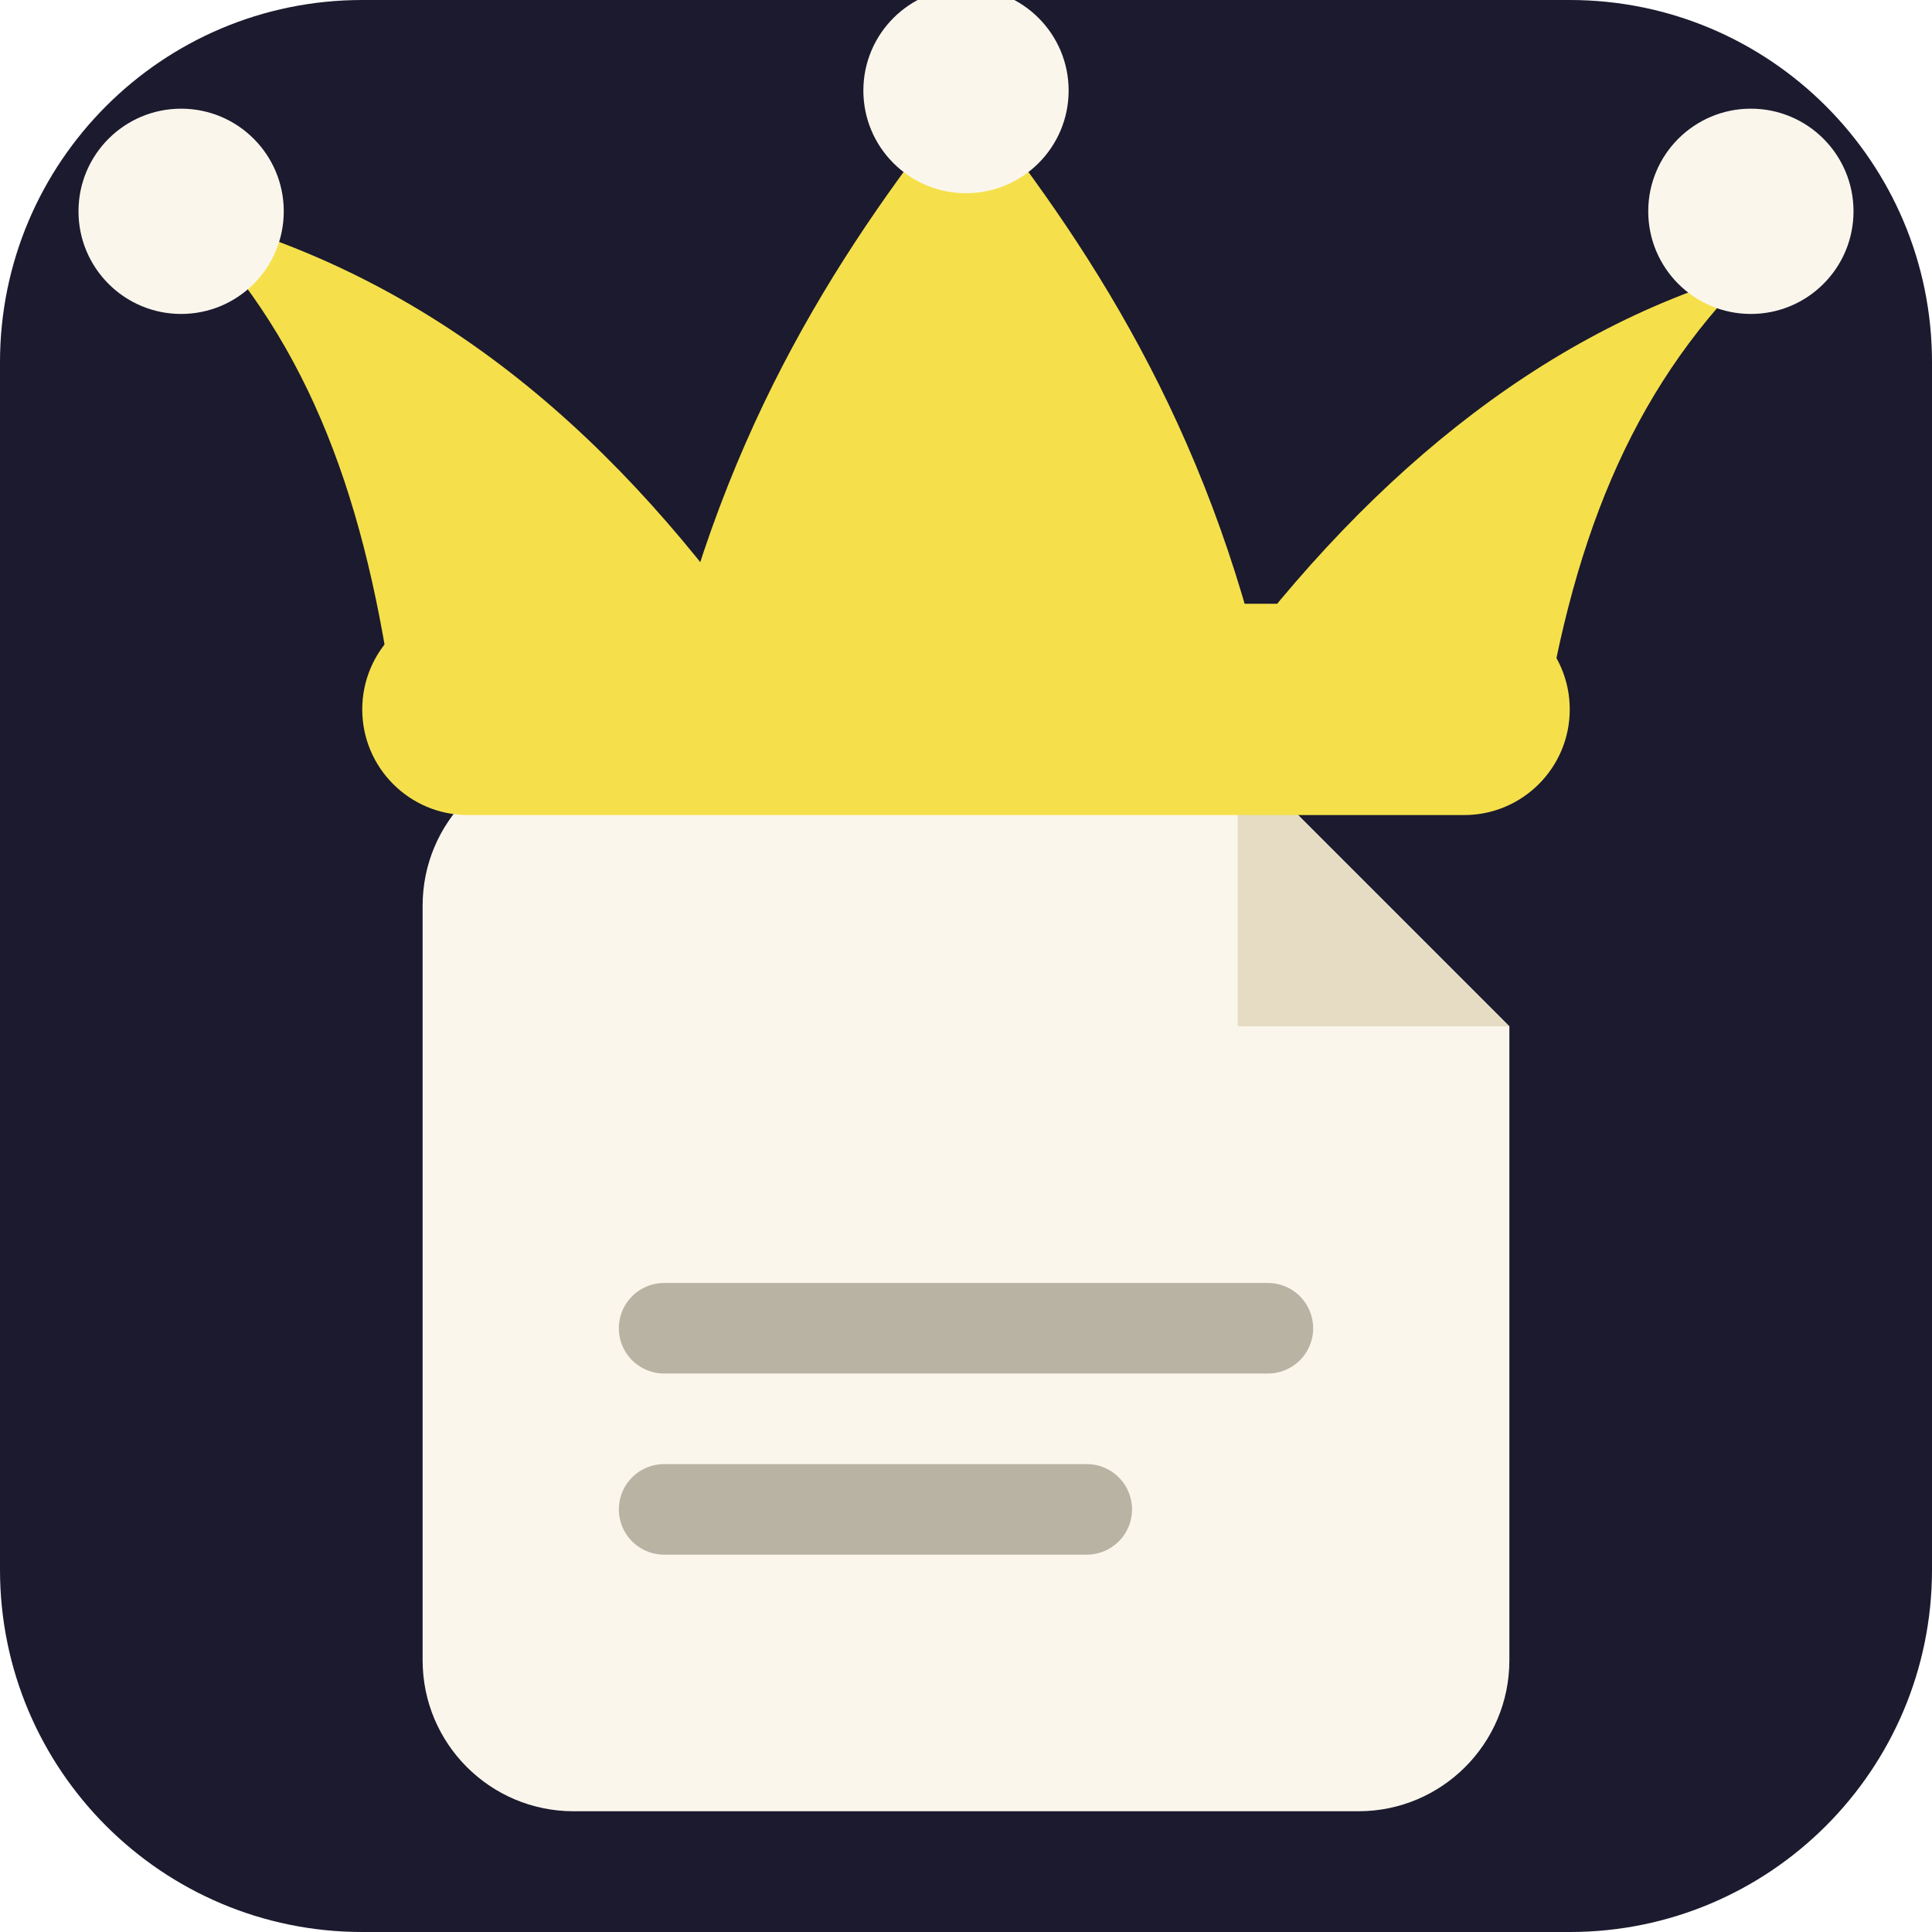
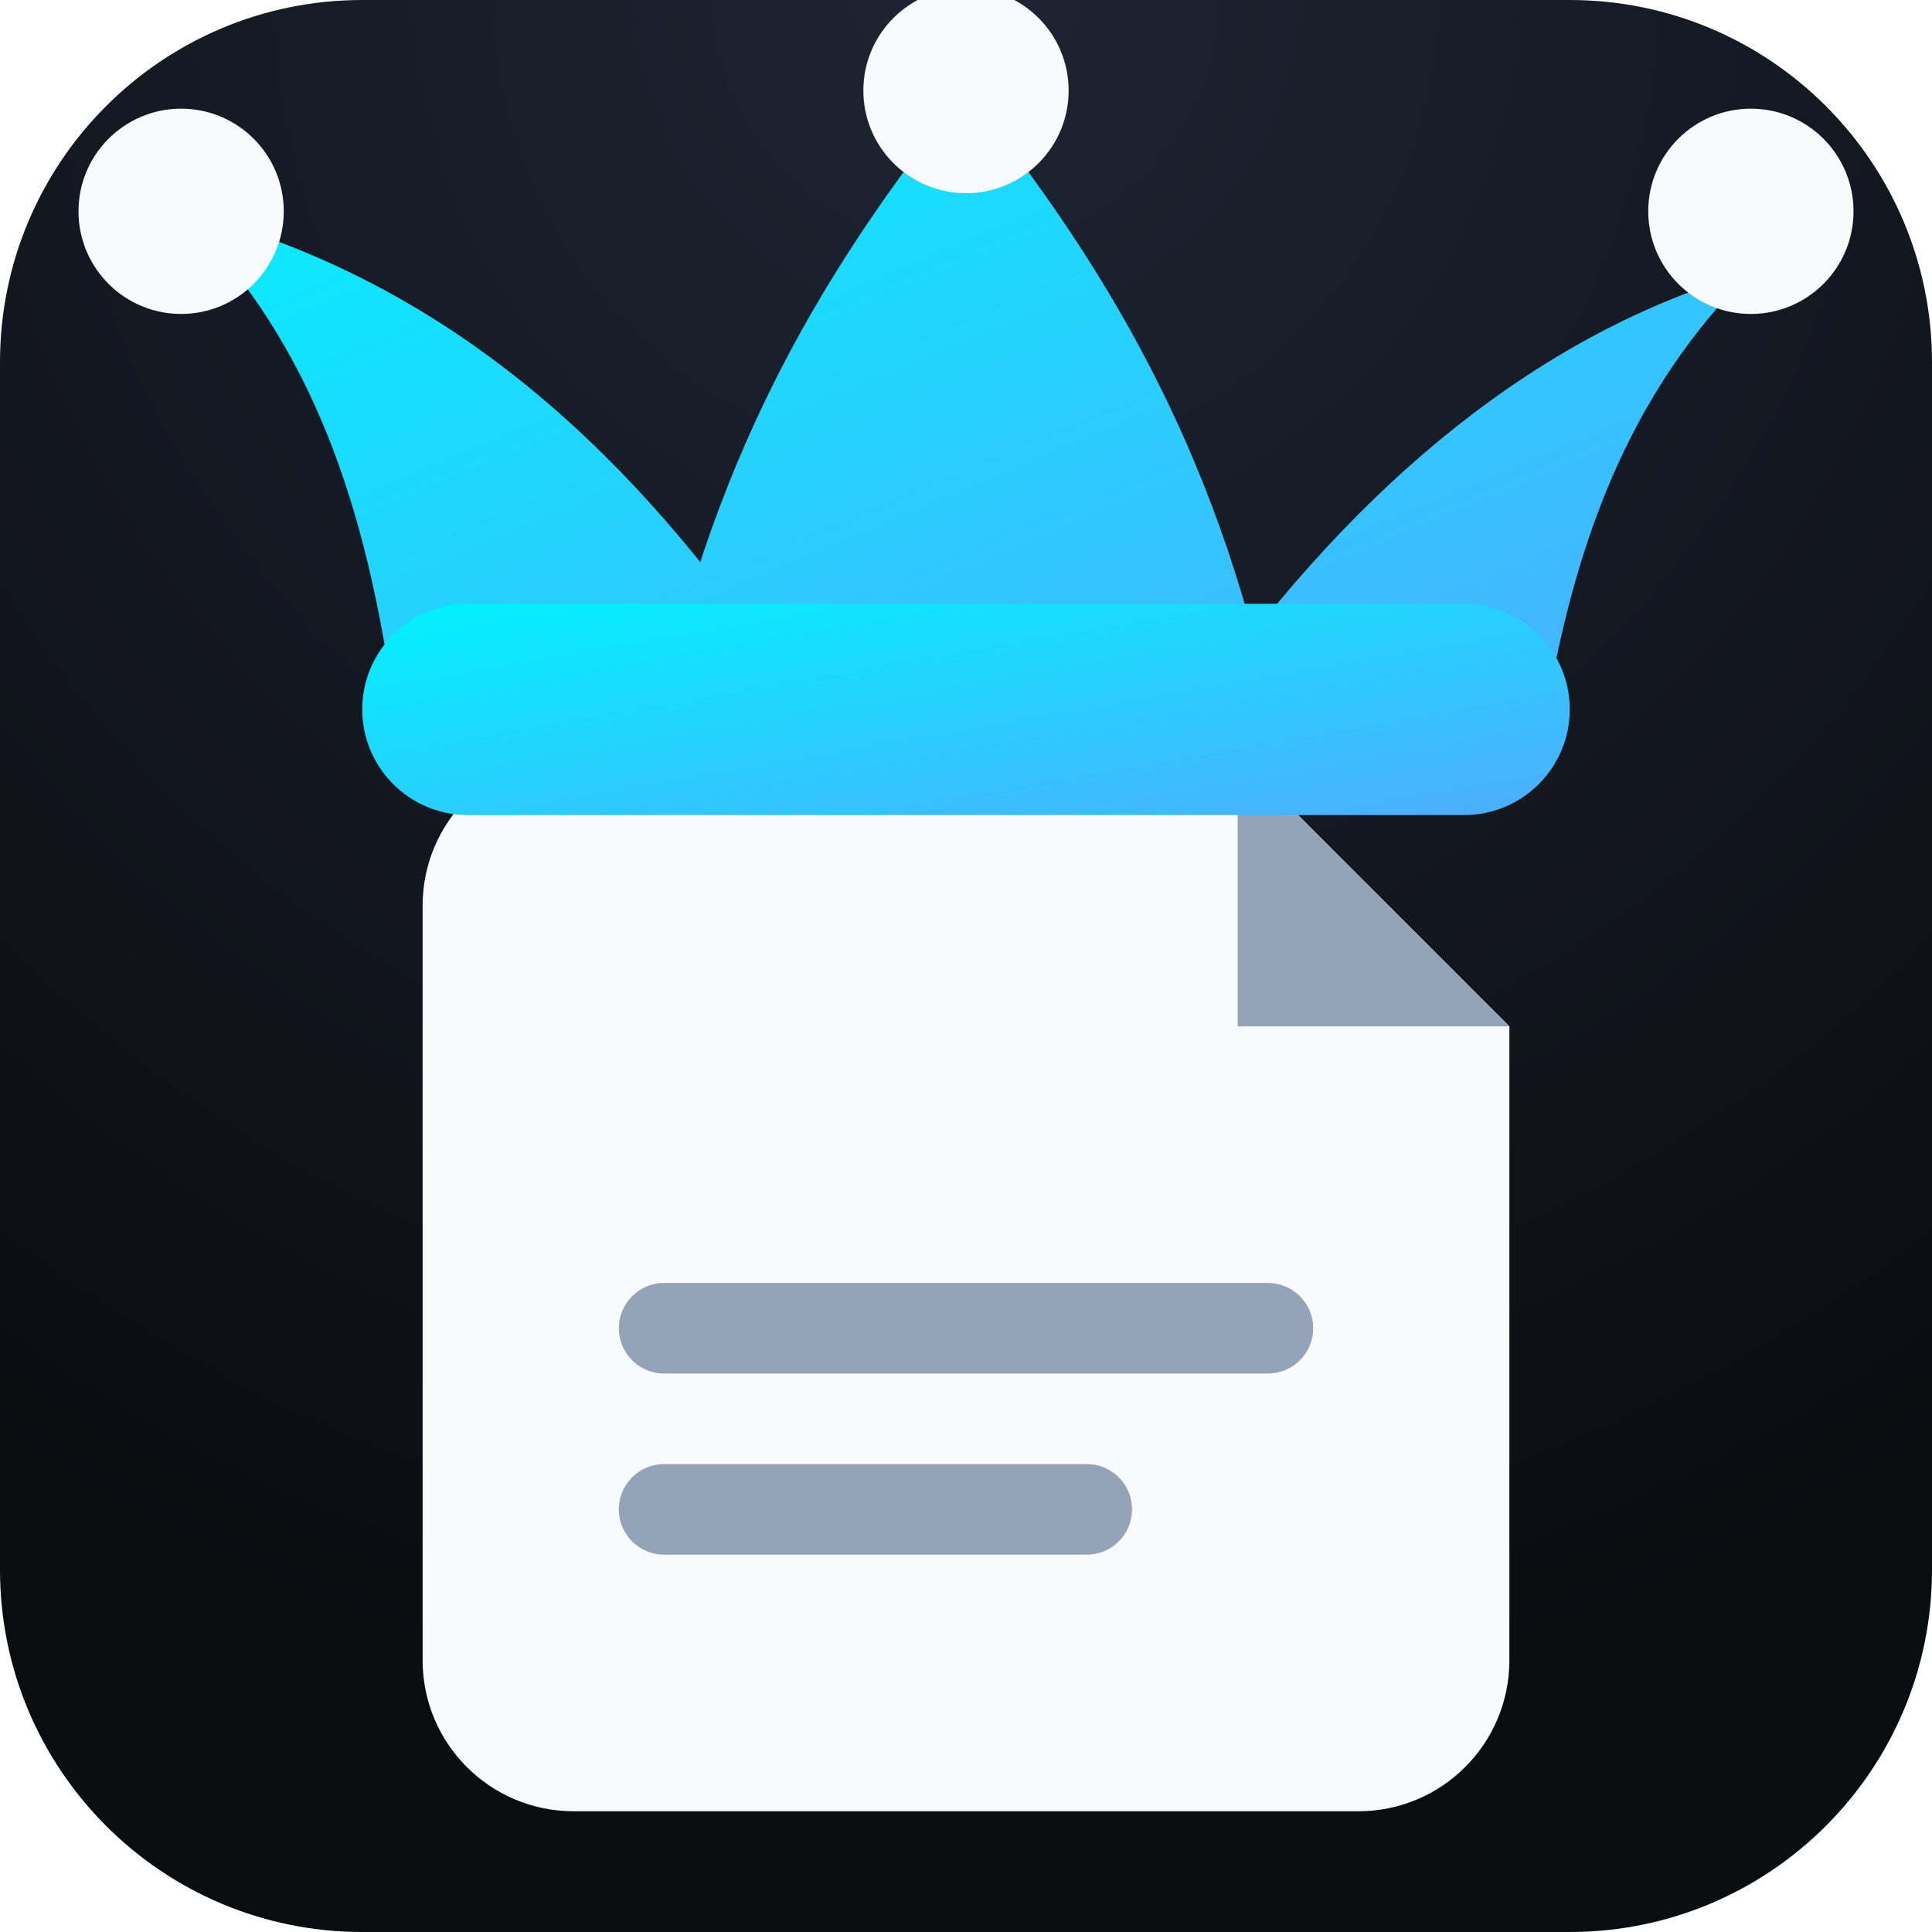
<svg xmlns="http://www.w3.org/2000/svg" viewBox="0 0 64 64" role="img" aria-label="Foolscap">
-   <rect width="64" height="64" rx="12" fill="#1b1a2e" />
-   <path d="M19 25h22l9 9v21a5 5 0 0 1-5 5H19a5 5 0 0 1-5-5V30a5 5 0 0 1 5-5Z" fill="#fbf6ec" />
-   <path d="M41 25v9h9Z" fill="#e6dcc4" />
-   <path d="M22 44h20M22 50h14" stroke="#b9b3a4" stroke-width="3" stroke-linecap="round" />
-   <path d="M13 23C12 16 10 11 6 7c8 2 14 7 19 14Zm9 0C24 14 28 8 32 3c4 5 8 11 10 20Zm18 0c5-7 11-12 18-14-4 4-6 9-7 16Z" fill="#f5e04b" />
-   <rect x="12" y="20" width="40" height="7" rx="3.5" fill="#f5e04b" />
-   <circle cx="6" cy="7" r="3.4" fill="#fbf6ec" />
-   <circle cx="32" cy="3" r="3.4" fill="#fbf6ec" />
-   <circle cx="58" cy="7" r="3.4" fill="#fbf6ec" />
+   <defs>
+     <linearGradient id="c" x1="0" y1="0" x2="1" y2="1">
+       <stop offset="0" stop-color="#00f2fe" />
+       <stop offset="1" stop-color="#4facfe" />
+     </linearGradient>
+     <radialGradient id="g" cx="0.5" cy="0" r="0.9">
+       <stop offset="0" stop-color="#1e2433" />
+       <stop offset="1" stop-color="#0a0c10" />
+     </radialGradient>
+   </defs>
+   <rect width="64" height="64" rx="12" fill="url(#g)" />
+   <path d="M19 25h22l9 9v21a5 5 0 0 1-5 5H19a5 5 0 0 1-5-5V30a5 5 0 0 1 5-5Z" fill="#f8fafc" />
+   <path d="M41 25v9h9Z" fill="#94a3b8" />
+   <path d="M22 44h20M22 50h14" stroke="#94a3b8" stroke-width="3" stroke-linecap="round" />
+   <path d="M13 23C12 16 10 11 6 7c8 2 14 7 19 14Zm9 0C24 14 28 8 32 3c4 5 8 11 10 20Zm18 0c5-7 11-12 18-14-4 4-6 9-7 16Z" fill="url(#c)" />
+   <rect x="12" y="20" width="40" height="7" rx="3.5" fill="url(#c)" />
+   <circle cx="6" cy="7" r="3.4" fill="#f8fafc" />
+   <circle cx="32" cy="3" r="3.4" fill="#f8fafc" />
+   <circle cx="58" cy="7" r="3.4" fill="#f8fafc" />
</svg>
